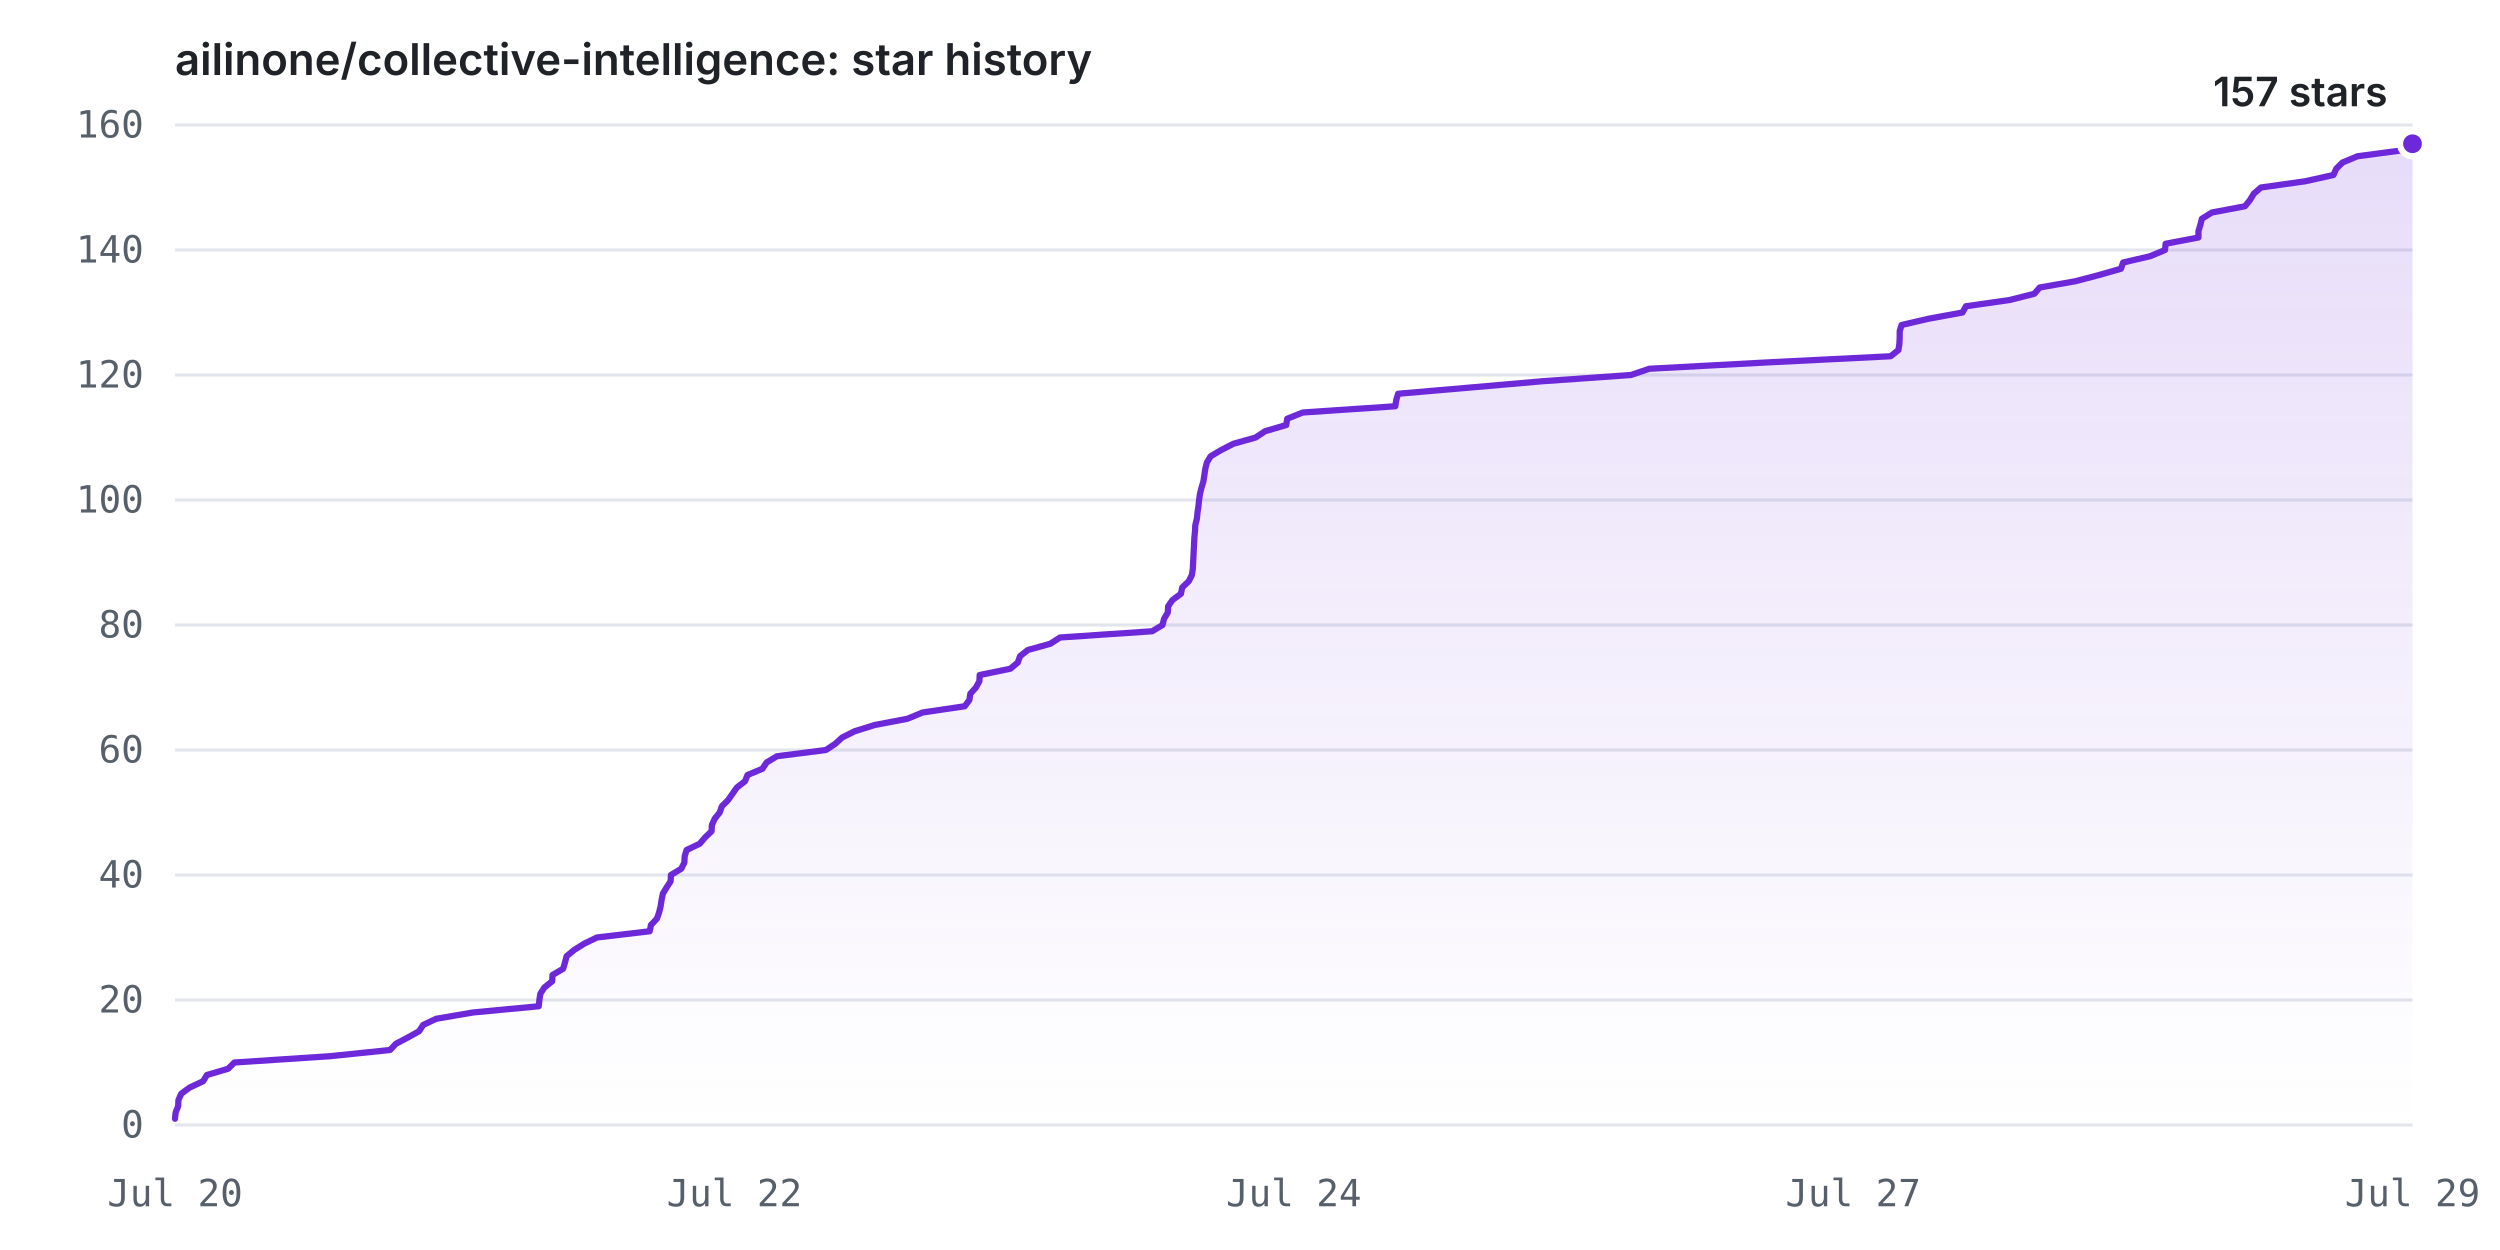
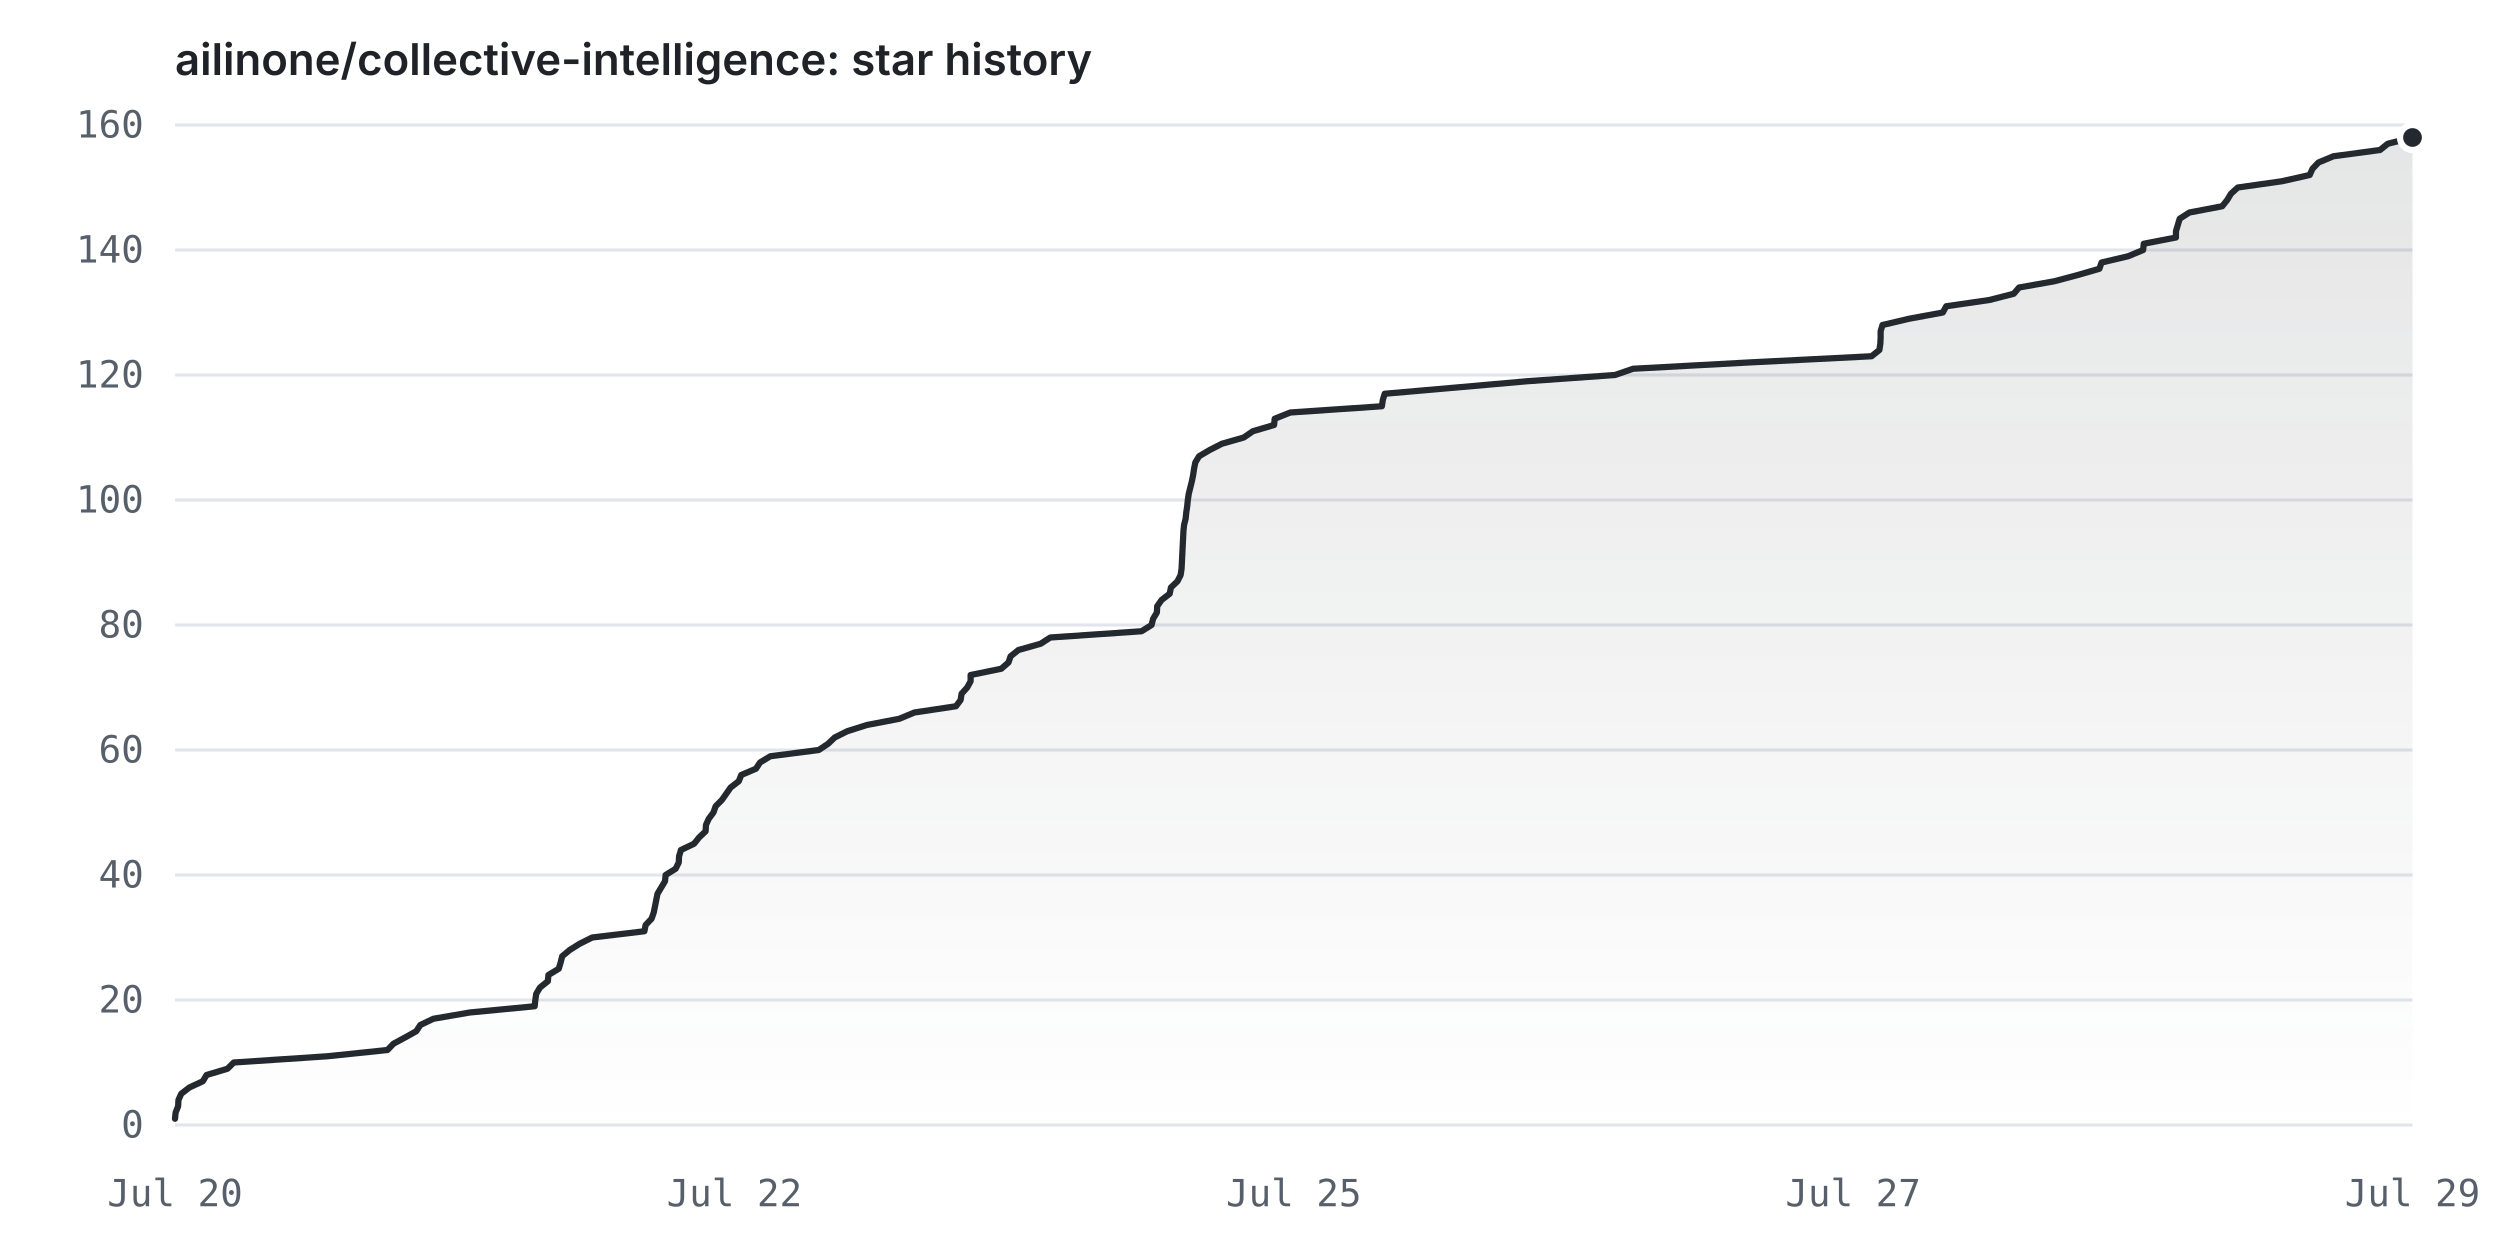
- <svg xmlns="http://www.w3.org/2000/svg" viewBox="0 0 800 400" width="800" height="400" role="img" aria-label="Cumulative GitHub stars over time for ailinone/collective-intelligence, currently 157">
+ <svg xmlns="http://www.w3.org/2000/svg" viewBox="0 0 800 400" width="800" height="400" role="img" aria-label="Cumulative GitHub stars over time for ailinone/collective-intelligence">
  <rect x="0" y="0" width="800" height="400" fill="#ffffff" />
  <text x="56" y="24" font-size="14" font-weight="600" fill="#1f2328" font-family="-apple-system, Segoe UI, sans-serif">ailinone/collective-intelligence: star history</text>
  <g>
    <line x1="56" y1="360.0" x2="772" y2="360.0" stroke="#e2e6ec" stroke-width="1" />
    <line x1="56" y1="320.0" x2="772" y2="320.0" stroke="#e2e6ec" stroke-width="1" />
    <line x1="56" y1="280.0" x2="772" y2="280.0" stroke="#e2e6ec" stroke-width="1" />
    <line x1="56" y1="240.0" x2="772" y2="240.0" stroke="#e2e6ec" stroke-width="1" />
    <line x1="56" y1="200.0" x2="772" y2="200.0" stroke="#e2e6ec" stroke-width="1" />
    <line x1="56" y1="160.0" x2="772" y2="160.0" stroke="#e2e6ec" stroke-width="1" />
    <line x1="56" y1="120.0" x2="772" y2="120.0" stroke="#e2e6ec" stroke-width="1" />
    <line x1="56" y1="80.0" x2="772" y2="80.0" stroke="#e2e6ec" stroke-width="1" />
    <line x1="56" y1="40.0" x2="772" y2="40.0" stroke="#e2e6ec" stroke-width="1" />
    <text x="46" y="364.0" text-anchor="end" font-size="12" fill="#57606a" font-family="ui-monospace, Consolas, monospace">0</text>
    <text x="46" y="324.0" text-anchor="end" font-size="12" fill="#57606a" font-family="ui-monospace, Consolas, monospace">20</text>
    <text x="46" y="284.0" text-anchor="end" font-size="12" fill="#57606a" font-family="ui-monospace, Consolas, monospace">40</text>
    <text x="46" y="244.0" text-anchor="end" font-size="12" fill="#57606a" font-family="ui-monospace, Consolas, monospace">60</text>
    <text x="46" y="204.0" text-anchor="end" font-size="12" fill="#57606a" font-family="ui-monospace, Consolas, monospace">80</text>
    <text x="46" y="164.0" text-anchor="end" font-size="12" fill="#57606a" font-family="ui-monospace, Consolas, monospace">100</text>
    <text x="46" y="124.0" text-anchor="end" font-size="12" fill="#57606a" font-family="ui-monospace, Consolas, monospace">120</text>
    <text x="46" y="84.0" text-anchor="end" font-size="12" fill="#57606a" font-family="ui-monospace, Consolas, monospace">140</text>
    <text x="46" y="44.0" text-anchor="end" font-size="12" fill="#57606a" font-family="ui-monospace, Consolas, monospace">160</text>
    <text x="56.0" y="386" text-anchor="middle" font-size="12" fill="#57606a" font-family="ui-monospace, Consolas, monospace">Jul 20</text>
    <text x="235.0" y="386" text-anchor="middle" font-size="12" fill="#57606a" font-family="ui-monospace, Consolas, monospace">Jul 22</text>
-     <text x="414.0" y="386" text-anchor="middle" font-size="12" fill="#57606a" font-family="ui-monospace, Consolas, monospace">Jul 24</text>
+     <text x="414.0" y="386" text-anchor="middle" font-size="12" fill="#57606a" font-family="ui-monospace, Consolas, monospace">Jul 25</text>
    <text x="593.0" y="386" text-anchor="middle" font-size="12" fill="#57606a" font-family="ui-monospace, Consolas, monospace">Jul 27</text>
    <text x="772.0" y="386" text-anchor="middle" font-size="12" fill="#57606a" font-family="ui-monospace, Consolas, monospace">Jul 29</text>
  </g>
-   <path d="M56.0,358.0 L56.2,356.0 L57.0,354.0 L57.1,352.0 L58.0,350.0 L60.7,348.0 L65.0,346.0 L66.2,344.0 L73.0,342.0 L75.0,340.0 L105.4,338.0 L124.8,336.0 L126.7,334.0 L130.5,332.0 L134.1,330.0 L135.4,328.0 L139.6,326.0 L151.3,324.0 L172.4,322.0 L172.6,320.0 L172.9,318.0 L174.2,316.0 L176.7,314.0 L176.8,312.0 L180.2,310.0 L180.8,308.0 L181.3,306.0 L183.7,304.0 L186.9,302.0 L191.0,300.0 L207.9,298.0 L208.3,296.0 L210.2,294.0 L210.9,292.0 L211.4,290.0 L211.7,288.0 L212.1,286.0 L213.3,284.0 L214.6,282.0 L214.7,280.0 L218.0,278.0 L219.0,276.0 L219.1,274.0 L219.7,272.0 L223.9,270.0 L225.6,268.0 L227.7,266.0 L227.8,264.0 L228.7,262.0 L230.3,260.0 L231.0,258.0 L233.0,256.0 L234.4,254.0 L235.8,252.0 L238.4,250.0 L239.2,248.0 L244.0,246.0 L245.3,244.0 L248.6,242.0 L264.3,240.0 L267.3,238.0 L269.5,236.0 L273.5,234.0 L279.9,232.0 L290.4,230.0 L295.2,228.0 L308.7,226.0 L310.2,224.0 L310.5,222.0 L312.3,220.0 L313.4,218.0 L313.5,216.0 L323.3,214.0 L325.7,212.0 L326.4,210.0 L328.9,208.0 L336.1,206.0 L339.2,204.0 L368.7,202.0 L372.0,200.0 L372.5,198.0 L373.7,196.0 L373.8,194.0 L375.2,192.0 L377.9,190.0 L378.3,188.0 L380.4,186.0 L381.4,184.0 L381.7,182.0 L381.8,180.0 L381.9,178.0 L382.0,176.0 L382.1,174.0 L382.2,172.0 L382.4,170.0 L382.5,168.0 L383.0,166.0 L383.2,164.0 L383.5,162.0 L383.7,160.0 L384.0,158.0 L384.5,156.0 L385.1,154.0 L385.4,152.0 L385.7,150.0 L386.2,148.0 L387.4,146.0 L390.8,144.0 L394.7,142.0 L401.8,140.0 L404.8,138.0 L411.6,136.0 L411.9,134.0 L416.9,132.0 L446.5,130.0 L446.8,128.0 L447.4,126.0 L470.6,124.0 L493.5,122.0 L521.9,120.0 L527.8,118.0 L565.0,116.0 L605.0,114.0 L607.5,112.0 L607.8,110.0 L607.9,108.0 L607.9,106.0 L608.5,104.0 L617.1,102.0 L628.0,100.0 L629.1,98.0 L643.1,96.0 L651.0,94.0 L652.7,92.0 L664.1,90.0 L671.7,88.0 L678.7,86.0 L679.4,84.0 L688.0,82.0 L692.8,80.0 L693.0,78.0 L703.5,76.0 L703.5,74.0 L704.1,72.0 L704.6,70.0 L707.8,68.0 L718.4,66.0 L720.0,64.0 L721.2,62.0 L723.5,60.0 L737.7,58.0 L746.7,56.0 L747.6,54.0 L749.6,52.0 L754.4,50.0 L769.5,48.0 L772.0,46.0 L772.0,360.0 L56.0,360.0 Z" fill="url(#fill-light)" stroke="none" />
-   <path d="M56.0,358.0 L56.2,356.0 L57.0,354.0 L57.1,352.0 L58.0,350.0 L60.7,348.0 L65.0,346.0 L66.2,344.0 L73.0,342.0 L75.0,340.0 L105.4,338.0 L124.8,336.0 L126.7,334.0 L130.5,332.0 L134.1,330.0 L135.4,328.0 L139.6,326.0 L151.3,324.0 L172.4,322.0 L172.6,320.0 L172.9,318.0 L174.2,316.0 L176.7,314.0 L176.8,312.0 L180.2,310.0 L180.8,308.0 L181.3,306.0 L183.7,304.0 L186.9,302.0 L191.0,300.0 L207.9,298.0 L208.3,296.0 L210.2,294.0 L210.9,292.0 L211.4,290.0 L211.7,288.0 L212.1,286.0 L213.3,284.0 L214.6,282.0 L214.7,280.0 L218.0,278.0 L219.0,276.0 L219.1,274.0 L219.7,272.0 L223.9,270.0 L225.6,268.0 L227.7,266.0 L227.8,264.0 L228.7,262.0 L230.3,260.0 L231.0,258.0 L233.0,256.0 L234.4,254.0 L235.8,252.0 L238.4,250.0 L239.2,248.0 L244.0,246.0 L245.3,244.0 L248.6,242.0 L264.3,240.0 L267.3,238.0 L269.5,236.0 L273.5,234.0 L279.9,232.0 L290.4,230.0 L295.2,228.0 L308.7,226.0 L310.2,224.0 L310.5,222.0 L312.3,220.0 L313.4,218.0 L313.5,216.0 L323.3,214.0 L325.7,212.0 L326.4,210.0 L328.9,208.0 L336.1,206.0 L339.2,204.0 L368.7,202.0 L372.0,200.0 L372.5,198.0 L373.7,196.0 L373.8,194.0 L375.2,192.0 L377.9,190.0 L378.3,188.0 L380.4,186.0 L381.4,184.0 L381.7,182.0 L381.8,180.0 L381.9,178.0 L382.0,176.0 L382.1,174.0 L382.2,172.0 L382.4,170.0 L382.5,168.0 L383.0,166.0 L383.2,164.0 L383.5,162.0 L383.7,160.0 L384.0,158.0 L384.5,156.0 L385.1,154.0 L385.4,152.0 L385.7,150.0 L386.2,148.0 L387.4,146.0 L390.8,144.0 L394.7,142.0 L401.8,140.0 L404.8,138.0 L411.6,136.0 L411.9,134.0 L416.9,132.0 L446.5,130.0 L446.8,128.0 L447.4,126.0 L470.6,124.0 L493.5,122.0 L521.9,120.0 L527.8,118.0 L565.0,116.0 L605.0,114.0 L607.5,112.0 L607.8,110.0 L607.9,108.0 L607.9,106.0 L608.5,104.0 L617.1,102.0 L628.0,100.0 L629.1,98.0 L643.1,96.0 L651.0,94.0 L652.7,92.0 L664.1,90.0 L671.7,88.0 L678.7,86.0 L679.4,84.0 L688.0,82.0 L692.8,80.0 L693.0,78.0 L703.5,76.0 L703.5,74.0 L704.1,72.0 L704.6,70.0 L707.8,68.0 L718.4,66.0 L720.0,64.0 L721.2,62.0 L723.5,60.0 L737.7,58.0 L746.7,56.0 L747.6,54.0 L749.6,52.0 L754.4,50.0 L769.5,48.0 L772.0,46.0" fill="none" stroke="#6d28d9" stroke-width="2" stroke-linejoin="round" stroke-linecap="round" />
-   <circle cx="772.0" cy="46.0" r="4" fill="#6d28d9" stroke="#ffffff" stroke-width="2" />
-   <text x="764.0" y="34.0" text-anchor="end" font-size="13" font-weight="600" fill="#1f2328" font-family="-apple-system, Segoe UI, sans-serif">157 stars</text>
+   <path d="M56.0,358.0 L56.2,356.0 L57.0,354.0 L57.1,352.0 L58.0,350.0 L60.6,348.0 L64.9,346.0 L66.1,344.0 L72.8,342.0 L74.8,340.0 L104.8,338.0 L124.0,336.0 L125.9,334.0 L129.6,332.0 L133.2,330.0 L134.5,328.0 L138.7,326.0 L150.3,324.0 L171.1,322.0 L171.3,320.0 L171.6,318.0 L172.8,316.0 L175.3,314.0 L175.5,312.0 L178.8,310.0 L179.4,308.0 L179.9,306.0 L182.3,304.0 L185.5,302.0 L189.5,300.0 L206.2,298.0 L206.6,296.0 L208.5,294.0 L209.2,292.0 L209.6,290.0 L210.0,288.0 L210.4,286.0 L211.6,284.0 L212.8,282.0 L213.0,280.0 L216.2,278.0 L217.2,276.0 L217.3,274.0 L217.9,272.0 L222.1,270.0 L223.7,268.0 L225.8,266.0 L225.9,264.0 L226.8,262.0 L228.3,260.0 L229.0,258.0 L231.0,256.0 L232.4,254.0 L233.8,252.0 L236.4,250.0 L237.2,248.0 L241.9,246.0 L243.2,244.0 L246.5,242.0 L262.0,240.0 L265.0,238.0 L267.1,236.0 L271.1,234.0 L277.4,232.0 L287.8,230.0 L292.6,228.0 L305.9,226.0 L307.4,224.0 L307.7,222.0 L309.5,220.0 L310.6,218.0 L310.6,216.0 L320.4,214.0 L322.7,212.0 L323.4,210.0 L325.9,208.0 L333.0,206.0 L336.1,204.0 L365.3,202.0 L368.5,200.0 L369.0,198.0 L370.2,196.0 L370.3,194.0 L371.7,192.0 L374.3,190.0 L374.7,188.0 L376.8,186.0 L377.8,184.0 L378.1,182.0 L378.2,180.0 L378.3,178.0 L378.4,176.0 L378.5,174.0 L378.6,172.0 L378.7,170.0 L378.9,168.0 L379.4,166.0 L379.6,164.0 L379.9,162.0 L380.1,160.0 L380.4,158.0 L380.9,156.0 L381.4,154.0 L381.8,152.0 L382.1,150.0 L382.5,148.0 L383.7,146.0 L387.1,144.0 L391.0,142.0 L398.0,140.0 L400.9,138.0 L407.7,136.0 L407.9,134.0 L412.9,132.0 L442.2,130.0 L442.5,128.0 L443.1,126.0 L466.0,124.0 L488.6,122.0 L516.8,120.0 L522.6,118.0 L559.4,116.0 L598.9,114.0 L601.4,112.0 L601.7,110.0 L601.8,108.0 L601.8,106.0 L602.4,104.0 L610.9,102.0 L621.7,100.0 L622.8,98.0 L636.6,96.0 L644.4,94.0 L646.1,92.0 L657.4,90.0 L664.9,88.0 L671.8,86.0 L672.5,84.0 L681.0,82.0 L685.8,80.0 L686.0,78.0 L696.3,76.0 L696.3,74.0 L696.9,72.0 L697.5,70.0 L700.6,68.0 L711.1,66.0 L712.7,64.0 L713.9,62.0 L716.1,60.0 L730.2,58.0 L739.1,56.0 L740.0,54.0 L741.9,52.0 L746.7,50.0 L761.6,48.0 L764.1,46.0 L772.0,44.0 L772.0,360.0 L56.0,360.0 Z" fill="url(#fill-light)" stroke="none" />
+   <path d="M56.0,358.0 L56.2,356.0 L57.0,354.0 L57.1,352.0 L58.0,350.0 L60.6,348.0 L64.9,346.0 L66.1,344.0 L72.8,342.0 L74.8,340.0 L104.8,338.0 L124.0,336.0 L125.9,334.0 L129.6,332.0 L133.2,330.0 L134.5,328.0 L138.7,326.0 L150.3,324.0 L171.1,322.0 L171.3,320.0 L171.6,318.0 L172.8,316.0 L175.3,314.0 L175.5,312.0 L178.8,310.0 L179.4,308.0 L179.9,306.0 L182.3,304.0 L185.5,302.0 L189.5,300.0 L206.2,298.0 L206.6,296.0 L208.5,294.0 L209.2,292.0 L209.6,290.0 L210.0,288.0 L210.4,286.0 L211.6,284.0 L212.8,282.0 L213.0,280.0 L216.2,278.0 L217.2,276.0 L217.3,274.0 L217.9,272.0 L222.1,270.0 L223.7,268.0 L225.8,266.0 L225.9,264.0 L226.8,262.0 L228.3,260.0 L229.0,258.0 L231.0,256.0 L232.4,254.0 L233.8,252.0 L236.4,250.0 L237.2,248.0 L241.9,246.0 L243.2,244.0 L246.5,242.0 L262.0,240.0 L265.0,238.0 L267.1,236.0 L271.1,234.0 L277.4,232.0 L287.8,230.0 L292.6,228.0 L305.9,226.0 L307.4,224.0 L307.7,222.0 L309.5,220.0 L310.6,218.0 L310.6,216.0 L320.4,214.0 L322.7,212.0 L323.4,210.0 L325.9,208.0 L333.0,206.0 L336.1,204.0 L365.3,202.0 L368.5,200.0 L369.0,198.0 L370.2,196.0 L370.3,194.0 L371.7,192.0 L374.3,190.0 L374.7,188.0 L376.8,186.0 L377.8,184.0 L378.1,182.0 L378.2,180.0 L378.3,178.0 L378.4,176.0 L378.5,174.0 L378.6,172.0 L378.7,170.0 L378.9,168.0 L379.4,166.0 L379.6,164.0 L379.9,162.0 L380.1,160.0 L380.4,158.0 L380.9,156.0 L381.4,154.0 L381.8,152.0 L382.1,150.0 L382.5,148.0 L383.7,146.0 L387.1,144.0 L391.0,142.0 L398.0,140.0 L400.9,138.0 L407.7,136.0 L407.9,134.0 L412.9,132.0 L442.2,130.0 L442.5,128.0 L443.1,126.0 L466.0,124.0 L488.6,122.0 L516.8,120.0 L522.6,118.0 L559.4,116.0 L598.9,114.0 L601.4,112.0 L601.7,110.0 L601.8,108.0 L601.8,106.0 L602.4,104.0 L610.9,102.0 L621.7,100.0 L622.8,98.0 L636.6,96.0 L644.4,94.0 L646.1,92.0 L657.4,90.0 L664.9,88.0 L671.8,86.0 L672.5,84.0 L681.0,82.0 L685.8,80.0 L686.0,78.0 L696.3,76.0 L696.3,74.0 L696.9,72.0 L697.5,70.0 L700.6,68.0 L711.1,66.0 L712.7,64.0 L713.9,62.0 L716.1,60.0 L730.2,58.0 L739.1,56.0 L740.0,54.0 L741.9,52.0 L746.7,50.0 L761.6,48.0 L764.1,46.0 L772.0,44.0" fill="none" stroke="#24292f" stroke-width="2" stroke-linejoin="round" stroke-linecap="round" />
+   <circle cx="772.0" cy="44.0" r="4" fill="#24292f" stroke="#ffffff" stroke-width="2" />
  <defs>
    <linearGradient id="fill-light" x1="0" y1="0" x2="0" y2="1">
-       <stop offset="0%" stop-color="rgba(109, 40, 217, 0.16)" />
-       <stop offset="100%" stop-color="rgba(109, 40, 217, 0.0)" />
+       <stop offset="0%" stop-color="rgba(36, 41, 47, 0.12)" />
+       <stop offset="100%" stop-color="rgba(36, 41, 47, 0.0)" />
    </linearGradient>
  </defs>
</svg>
